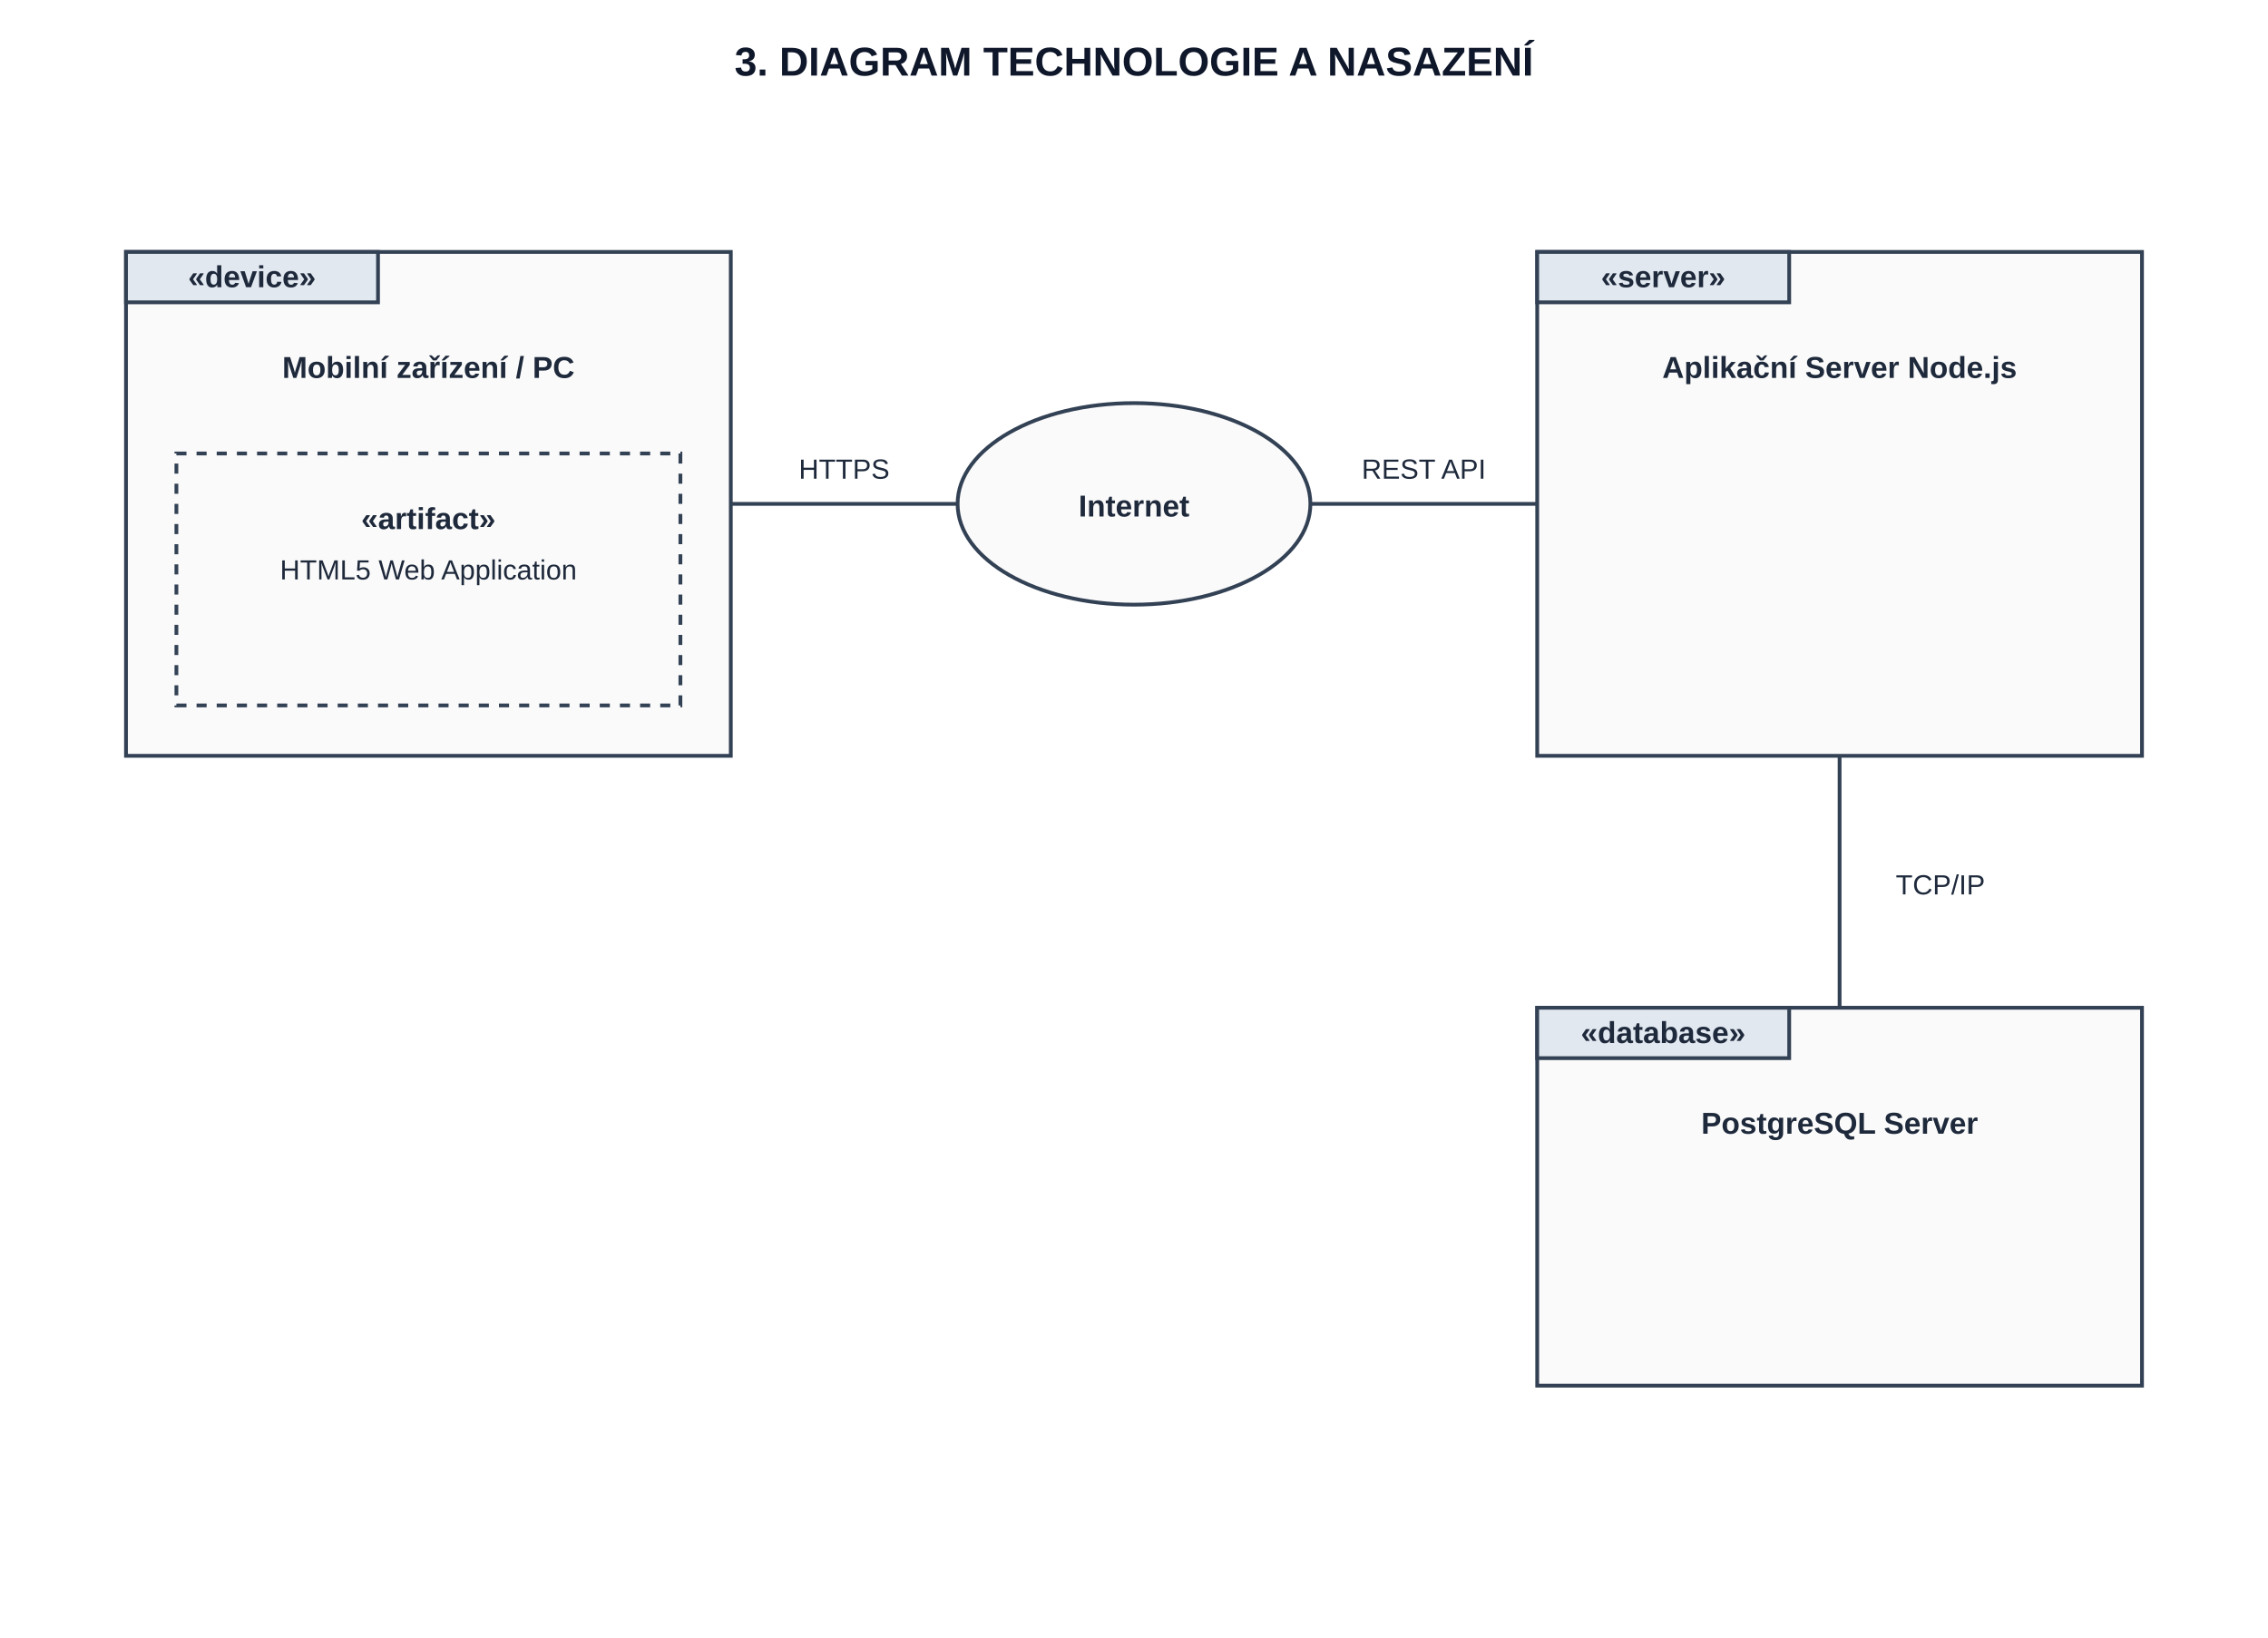
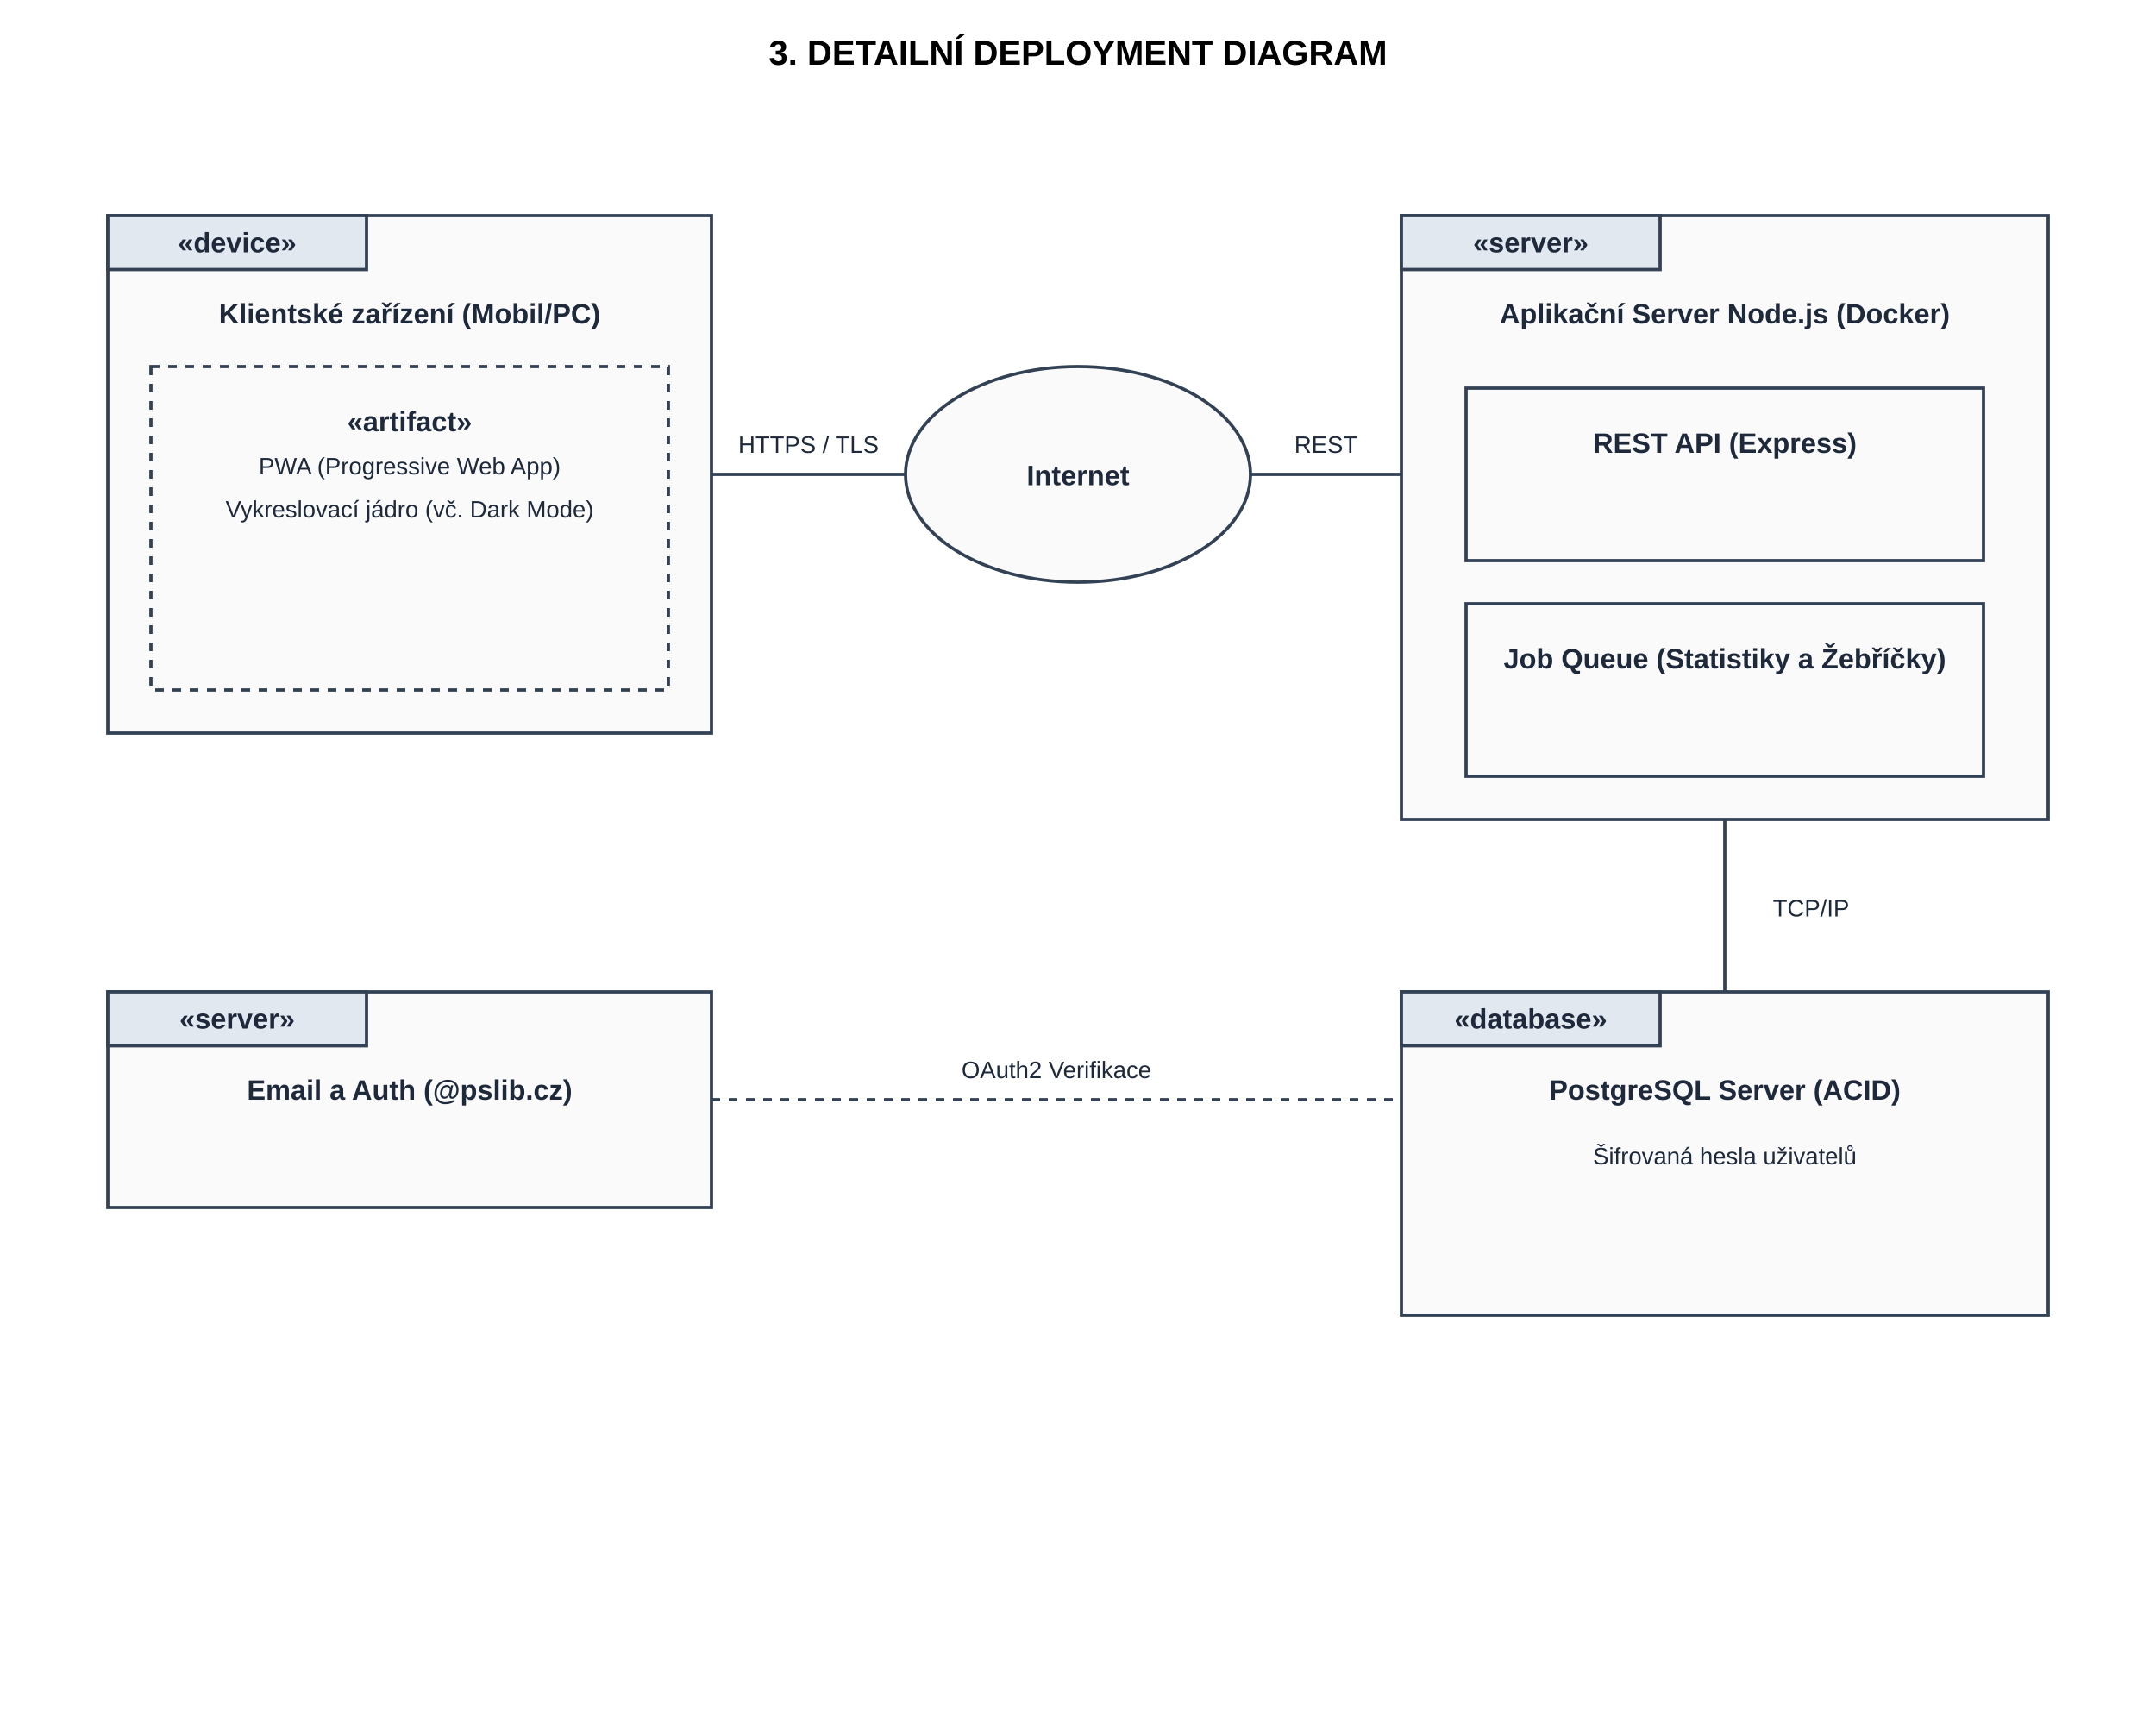
- <svg xmlns="http://www.w3.org/2000/svg" viewBox="0 0 900 650" width="100%" height="100%">
+ <svg xmlns="http://www.w3.org/2000/svg" viewBox="0 0 1000 800" width="100%" height="100%">
  <style>
-         .title { font-family: 'Arial', sans-serif; font-size: 16px; font-weight: bold; fill: #0f172a; text-anchor: middle; }
-         .box { fill: #fafafa; stroke: #334155; stroke-width: 1.5; }
-         .hdr { fill: #e2e8f0; stroke: #334155; stroke-width: 1.5; }
-         .node { font-family: 'Arial', sans-serif; font-size: 12px; font-weight: bold; fill: #1e293b; text-anchor: middle; }
-         .desc { font-family: 'Arial', sans-serif; font-size: 11px; fill: #1e293b; text-anchor: middle; }
+         .tit { font-family: 'Arial', sans-serif; font-size: 16px; font-weight: bold; text-anchor: middle; }
+         .bx { fill: #fafafa; stroke: #334155; stroke-width: 1.5; }
+         .hd { fill: #e2e8f0; stroke: #334155; stroke-width: 1.5; }
+         .n { font-family: 'Arial', sans-serif; font-size: 13px; font-weight: bold; fill: #1e293b; text-anchor: middle; }
+         .d { font-family: 'Arial', sans-serif; font-size: 11px; fill: #1e293b; text-anchor: middle; }
    </style>
-   <text x="450" y="30" class="title">3. DIAGRAM TECHNOLOGIE A NASAZENÍ</text>
-   <rect x="50" y="100" width="240" height="200" class="box" />
-   <rect x="50" y="100" width="100" height="20" class="hdr" />
-   <text x="100" y="114" class="node">«device»</text>
-   <text x="170" y="150" class="node">Mobilní zařízení / PC</text>
-   <rect x="70" y="180" width="200" height="100" fill="none" stroke="#334155" stroke-dasharray="4 4" stroke-width="1.5" />
-   <text x="170" y="210" class="node">«artifact»</text>
-   <text x="170" y="230" class="desc">HTML5 Web Application</text>
-   <ellipse cx="450" cy="200" rx="70" ry="40" class="box" fill="#f1f5f9" />
-   <text x="450" y="205" class="node">Internet</text>
-   <line x1="290" y1="200" x2="380" y2="200" stroke="#334155" stroke-width="1.5" />
-   <text x="335" y="190" class="desc">HTTPS</text>
-   <rect x="610" y="100" width="240" height="200" class="box" />
-   <rect x="610" y="100" width="100" height="20" class="hdr" />
-   <text x="660" y="114" class="node">«server»</text>
-   <text x="730" y="150" class="node">Aplikační Server Node.js</text>
-   <line x1="520" y1="200" x2="610" y2="200" stroke="#334155" stroke-width="1.5" />
-   <text x="565" y="190" class="desc">REST API</text>
-   <rect x="610" y="400" width="240" height="150" class="box" />
-   <rect x="610" y="400" width="100" height="20" class="hdr" />
-   <text x="660" y="414" class="node">«database»</text>
-   <text x="730" y="450" class="node">PostgreSQL Server</text>
-   <line x1="730" y1="300" x2="730" y2="400" stroke="#334155" stroke-width="1.5" />
-   <text x="770" y="355" class="desc">TCP/IP</text>
+   <text x="500" y="30" class="tit">3. DETAILNÍ DEPLOYMENT DIAGRAM</text>
+   <rect x="50" y="100" width="280" height="240" class="bx" />
+   <rect x="50" y="100" width="120" height="25" class="hd" />
+   <text x="110" y="117" class="n">«device»</text>
+   <text x="190" y="150" class="n">Klientské zařízení (Mobil/PC)</text>
+   <rect x="70" y="170" width="240" height="150" fill="none" stroke="#334155" stroke-dasharray="4 4" stroke-width="1.5" />
+   <text x="190" y="200" class="n">«artifact»</text>
+   <text x="190" y="220" class="d">PWA (Progressive Web App)</text>
+   <text x="190" y="240" class="d">Vykreslovací jádro (vč. Dark Mode)</text>
+   <ellipse cx="500" cy="220" rx="80" ry="50" class="bx" fill="#f1f5f9" />
+   <text x="500" y="225" class="n">Internet</text>
+   <line x1="330" y1="220" x2="420" y2="220" stroke="#334155" stroke-width="1.5" />
+   <text x="375" y="210" class="d">HTTPS / TLS</text>
+   <rect x="650" y="100" width="300" height="280" class="bx" />
+   <rect x="650" y="100" width="120" height="25" class="hd" />
+   <text x="710" y="117" class="n">«server»</text>
+   <text x="800" y="150" class="n">Aplikační Server Node.js (Docker)</text>
+   <rect x="680" y="180" width="240" height="80" class="bx" />
+   <text x="800" y="210" class="n">REST API (Express)</text>
+   <rect x="680" y="280" width="240" height="80" class="bx" />
+   <text x="800" y="310" class="n">Job Queue (Statistiky a Žebříčky)</text>
+   <line x1="580" y1="220" x2="650" y2="220" stroke="#334155" stroke-width="1.5" />
+   <text x="615" y="210" class="d">REST</text>
+   <rect x="650" y="460" width="300" height="150" class="bx" />
+   <rect x="650" y="460" width="120" height="25" class="hd" />
+   <text x="710" y="477" class="n">«database»</text>
+   <text x="800" y="510" class="n">PostgreSQL Server (ACID)</text>
+   <text x="800" y="540" class="d">Šifrovaná hesla uživatelů</text>
+   <line x1="800" y1="380" x2="800" y2="460" stroke="#334155" stroke-width="1.5" />
+   <text x="840" y="425" class="d">TCP/IP</text>
+   <rect x="50" y="460" width="280" height="100" class="bx" />
+   <rect x="50" y="460" width="120" height="25" class="hd" />
+   <text x="110" y="477" class="n">«server»</text>
+   <text x="190" y="510" class="n">Email a Auth (@pslib.cz)</text>
+   <line x1="330" y1="510" x2="650" y2="510" stroke="#334155" stroke-dasharray="4 4" stroke-width="1.5" />
+   <text x="490" y="500" class="d">OAuth2 Verifikace</text>
</svg>
